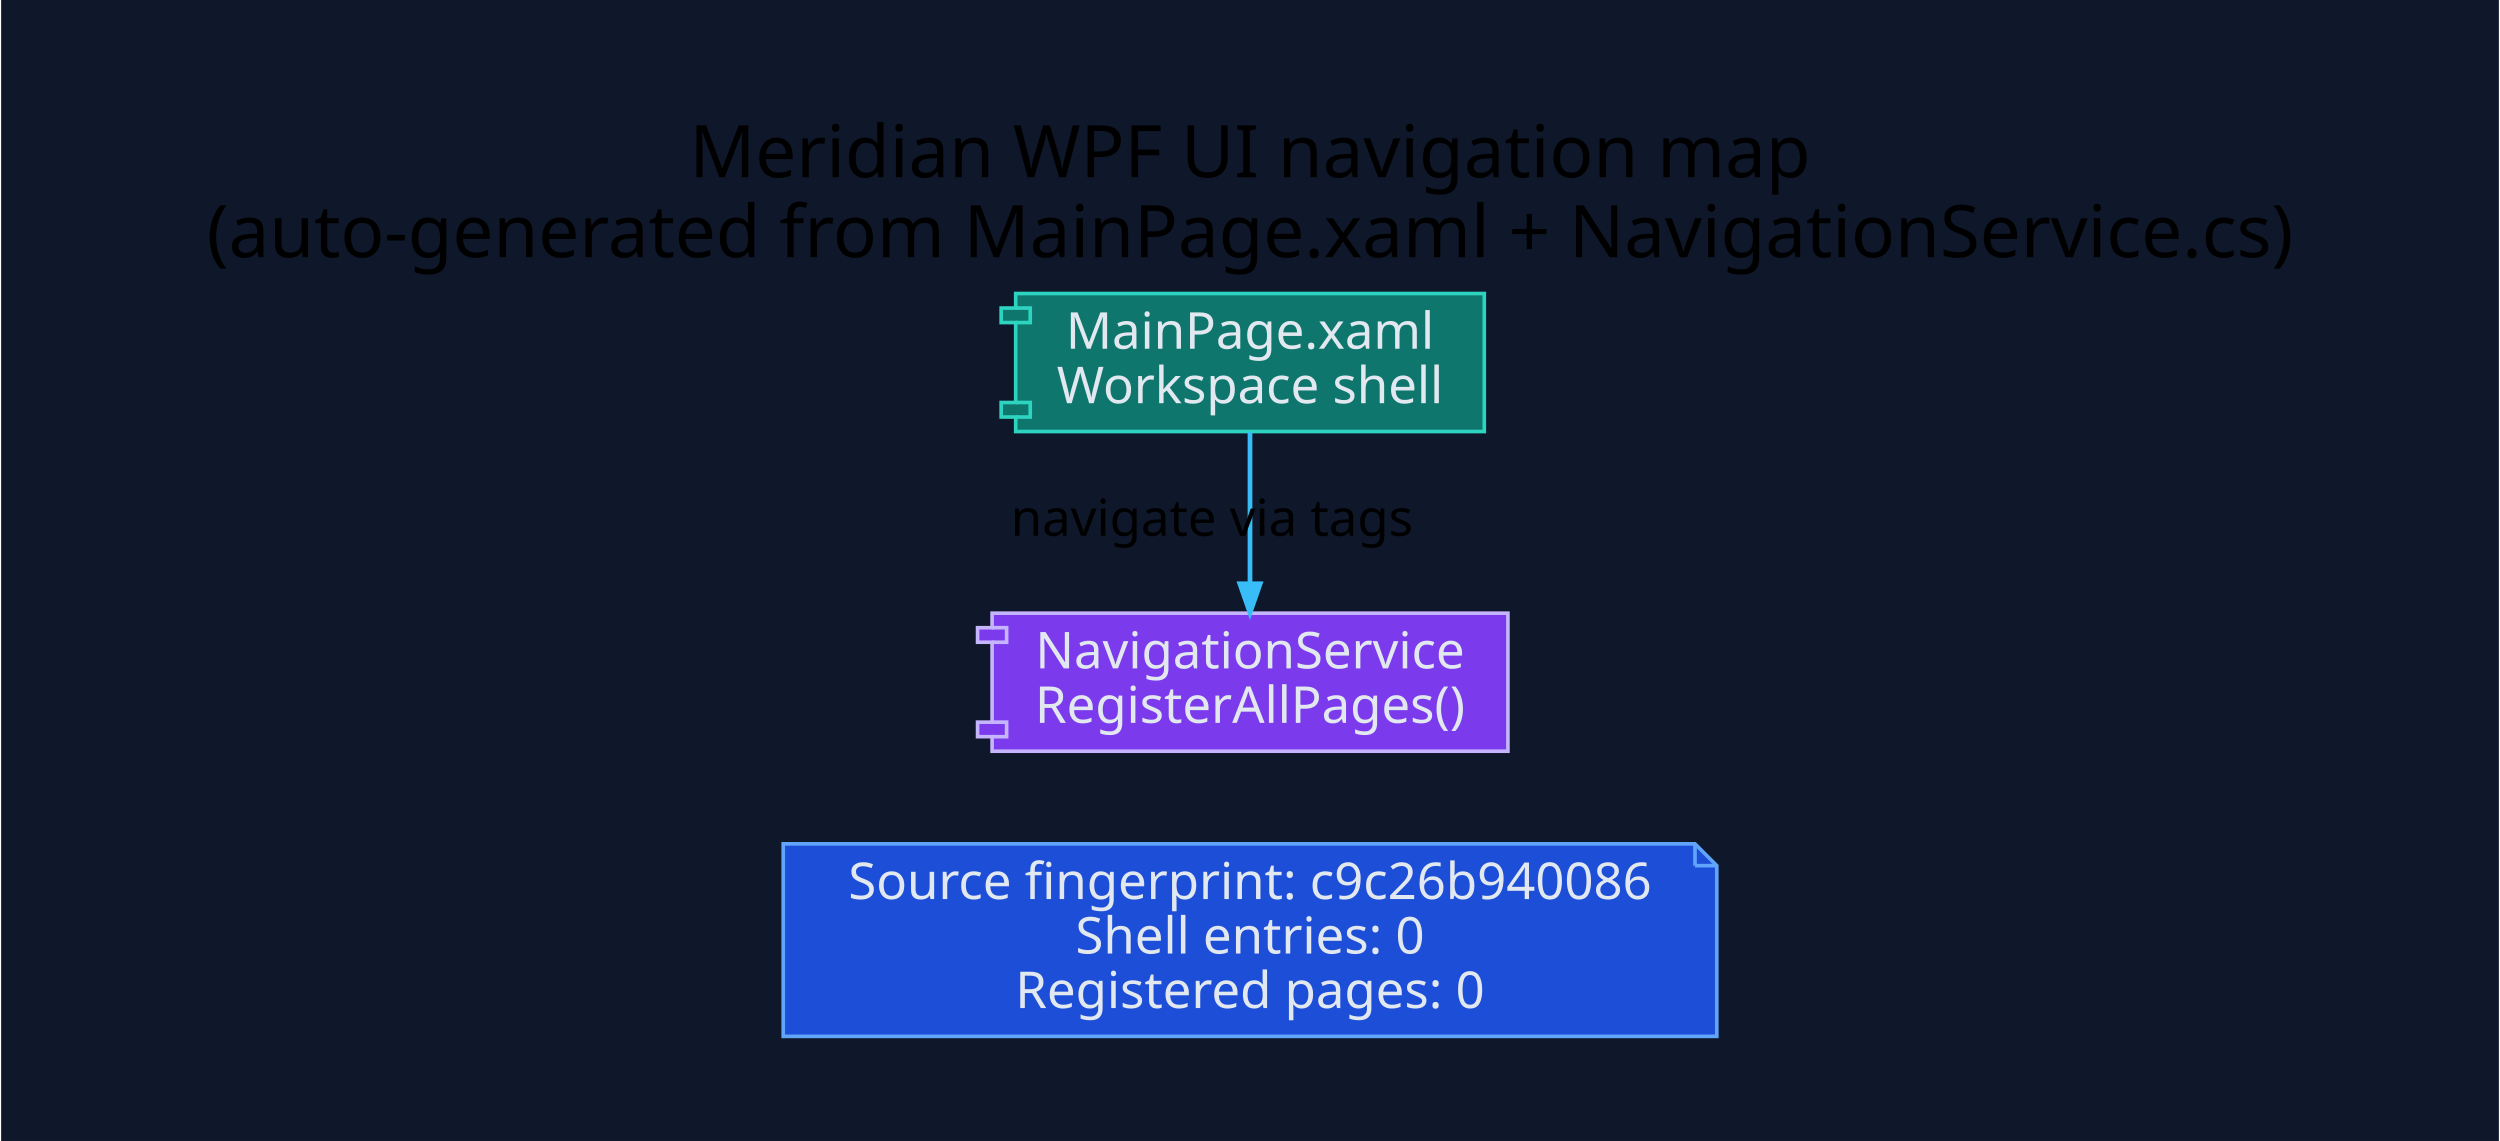
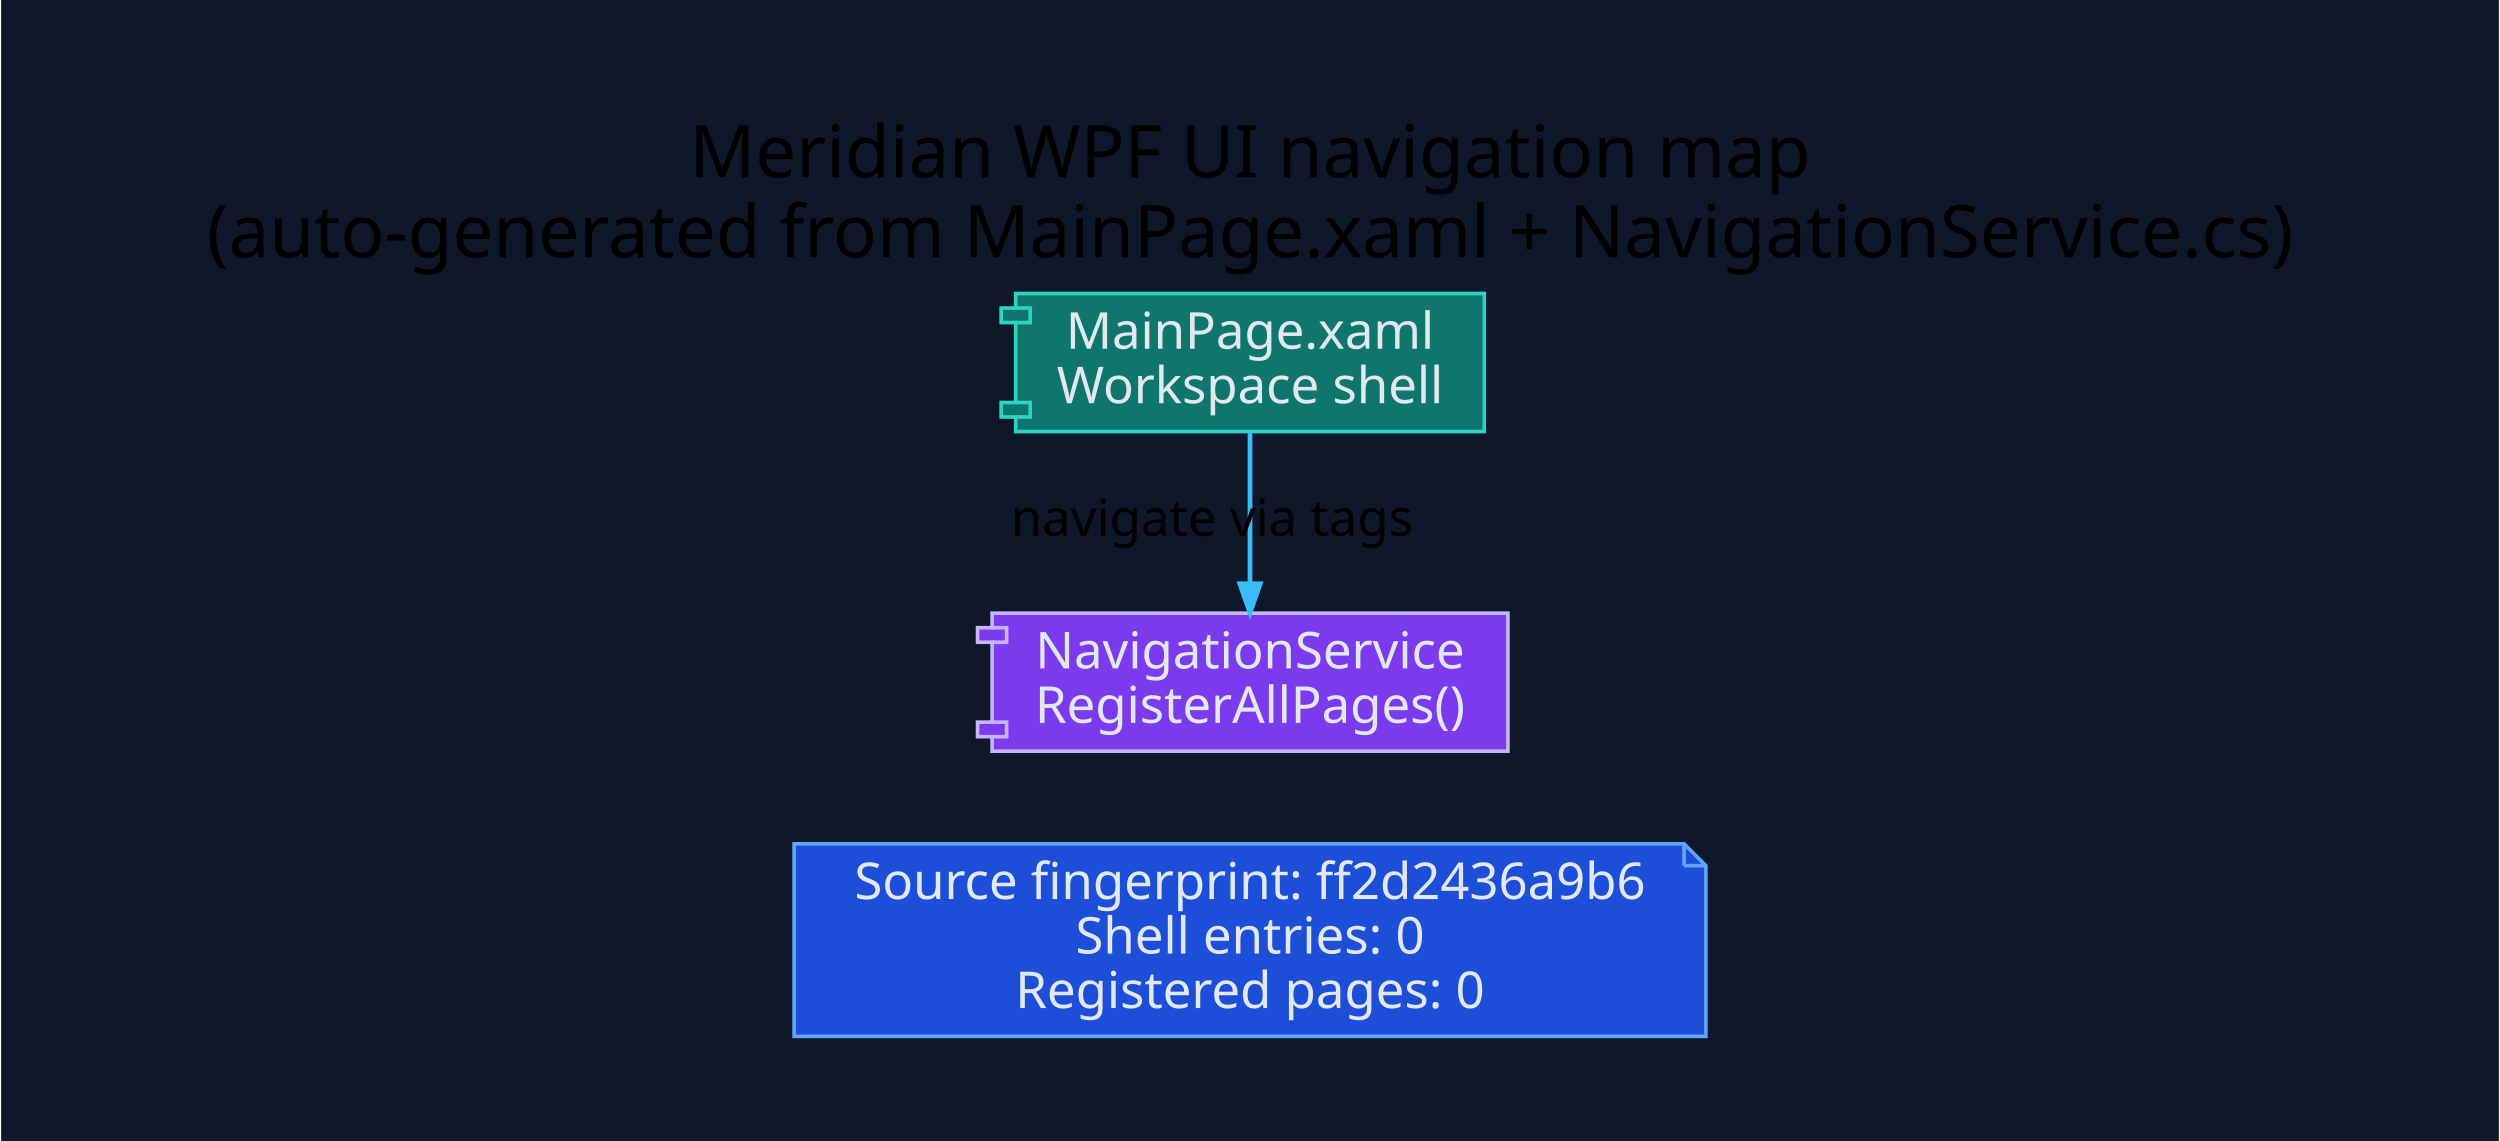
<svg xmlns="http://www.w3.org/2000/svg" width="688pt" height="314pt" viewBox="0.00 0.00 687.60 314.10">
  <g id="graph0" class="graph" transform="scale(1 1) rotate(0) translate(28.8 285.3)">
    <polygon fill="#0f172a" stroke="transparent" points="-28.8,28.8 -28.8,-285.3 658.8,-285.3 658.8,28.8 -28.8,28.8" />
    <text text-anchor="middle" x="315" y="-236.5" font-family="Segoe UI" font-size="20.00">Meridian WPF UI navigation map</text>
    <text text-anchor="middle" x="315" y="-214.5" font-family="Segoe UI" font-size="20.00">(auto-generated from MainPage.xaml + NavigationService.cs)</text>
    <g id="node1" class="node">
-       <polygon fill="#1d4ed8" stroke="#60a5fa" points="437.5,-53 186.5,-53 186.5,0 443.5,0 443.5,-47 437.5,-53" />
-       <polyline fill="none" stroke="#60a5fa" points="437.5,-53 437.5,-47 " />
-       <polyline fill="none" stroke="#60a5fa" points="443.5,-47 437.5,-47 " />
-       <text text-anchor="middle" x="315" y="-37.8" font-family="Segoe UI" font-size="14.00" fill="#e2e8f0">Source fingerprint: c9c26b940086</text>
+       <polygon fill="#1d4ed8" stroke="#60a5fa" points="434.5,-53 189.5,-53 189.5,0 440.5,0 440.5,-47 434.5,-53" />
+       <polyline fill="none" stroke="#60a5fa" points="434.5,-53 434.5,-47 " />
+       <polyline fill="none" stroke="#60a5fa" points="440.5,-47 434.5,-47 " />
+       <text text-anchor="middle" x="315" y="-37.8" font-family="Segoe UI" font-size="14.00" fill="#e2e8f0">Source fingerprint: ff2d2436a9b6</text>
      <text text-anchor="middle" x="315" y="-22.8" font-family="Segoe UI" font-size="14.00" fill="#e2e8f0">Shell entries: 0</text>
      <text text-anchor="middle" x="315" y="-7.8" font-family="Segoe UI" font-size="14.00" fill="#e2e8f0">Registered pages: 0</text>
    </g>
    <g id="node2" class="node">
      <polygon fill="#0f766e" stroke="#2dd4bf" points="379.5,-204.5 250.5,-204.5 250.5,-200.5 246.5,-200.5 246.5,-196.5 250.5,-196.5 250.5,-174.5 246.5,-174.5 246.5,-170.5 250.5,-170.5 250.5,-166.5 379.5,-166.5 379.5,-204.5" />
      <polyline fill="none" stroke="#2dd4bf" points="250.5,-200.5 254.5,-200.5 254.5,-196.5 250.5,-196.5 " />
      <polyline fill="none" stroke="#2dd4bf" points="250.5,-174.5 254.5,-174.5 254.5,-170.5 250.5,-170.5 " />
      <text text-anchor="middle" x="315" y="-189.3" font-family="Segoe UI" font-size="14.00" fill="#e2e8f0">MainPage.xaml</text>
      <text text-anchor="middle" x="315" y="-174.3" font-family="Segoe UI" font-size="14.00" fill="#e2e8f0">Workspace shell</text>
    </g>
    <g id="node3" class="node">
      <polygon fill="#7c3aed" stroke="#c4b5fd" points="386,-116.5 244,-116.5 244,-112.5 240,-112.5 240,-108.5 244,-108.5 244,-86.5 240,-86.5 240,-82.5 244,-82.5 244,-78.5 386,-78.5 386,-116.5" />
      <polyline fill="none" stroke="#c4b5fd" points="244,-112.5 248,-112.5 248,-108.5 244,-108.5 " />
      <polyline fill="none" stroke="#c4b5fd" points="244,-86.5 248,-86.5 248,-82.5 244,-82.5 " />
      <text text-anchor="middle" x="315" y="-101.3" font-family="Segoe UI" font-size="14.00" fill="#e2e8f0">NavigationService</text>
      <text text-anchor="middle" x="315" y="-86.3" font-family="Segoe UI" font-size="14.00" fill="#e2e8f0">RegisterAllPages()</text>
    </g>
    <g id="edge1" class="edge">
      <path fill="none" stroke="#38bdf8" stroke-width="1.3" d="M315,-166.44C315,-154.23 315,-138.18 315,-124.64" />
      <polygon fill="#38bdf8" stroke="#38bdf8" stroke-width="1.3" points="317.8,-124.59 315,-116.59 312.2,-124.59 317.8,-124.59" />
      <text text-anchor="middle" x="304.5" y="-137.8" font-family="Segoe UI" font-size="14.00">navigate via tags</text>
    </g>
  </g>
</svg>
